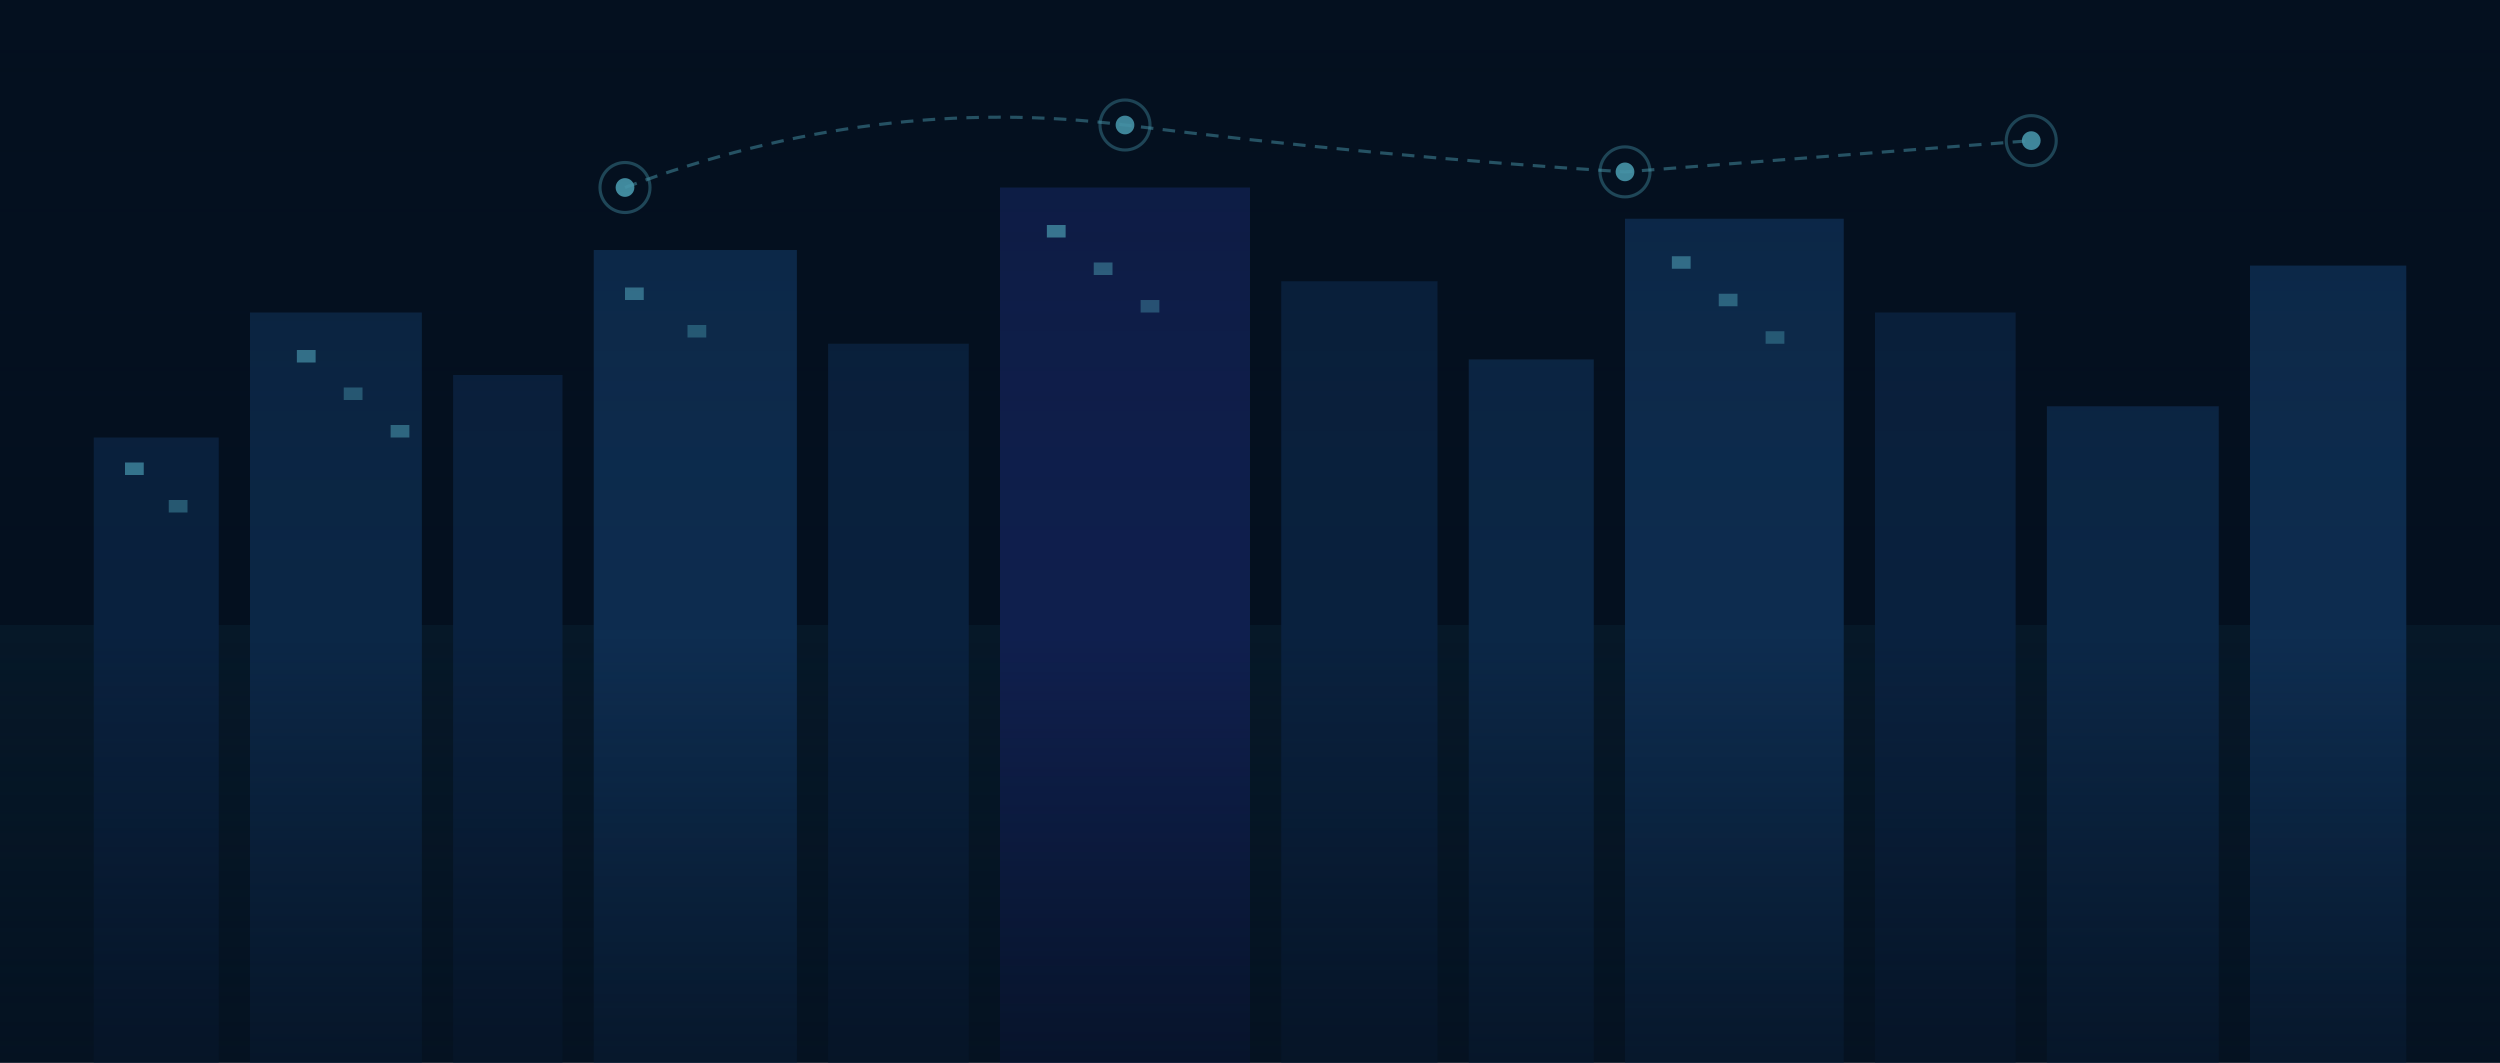
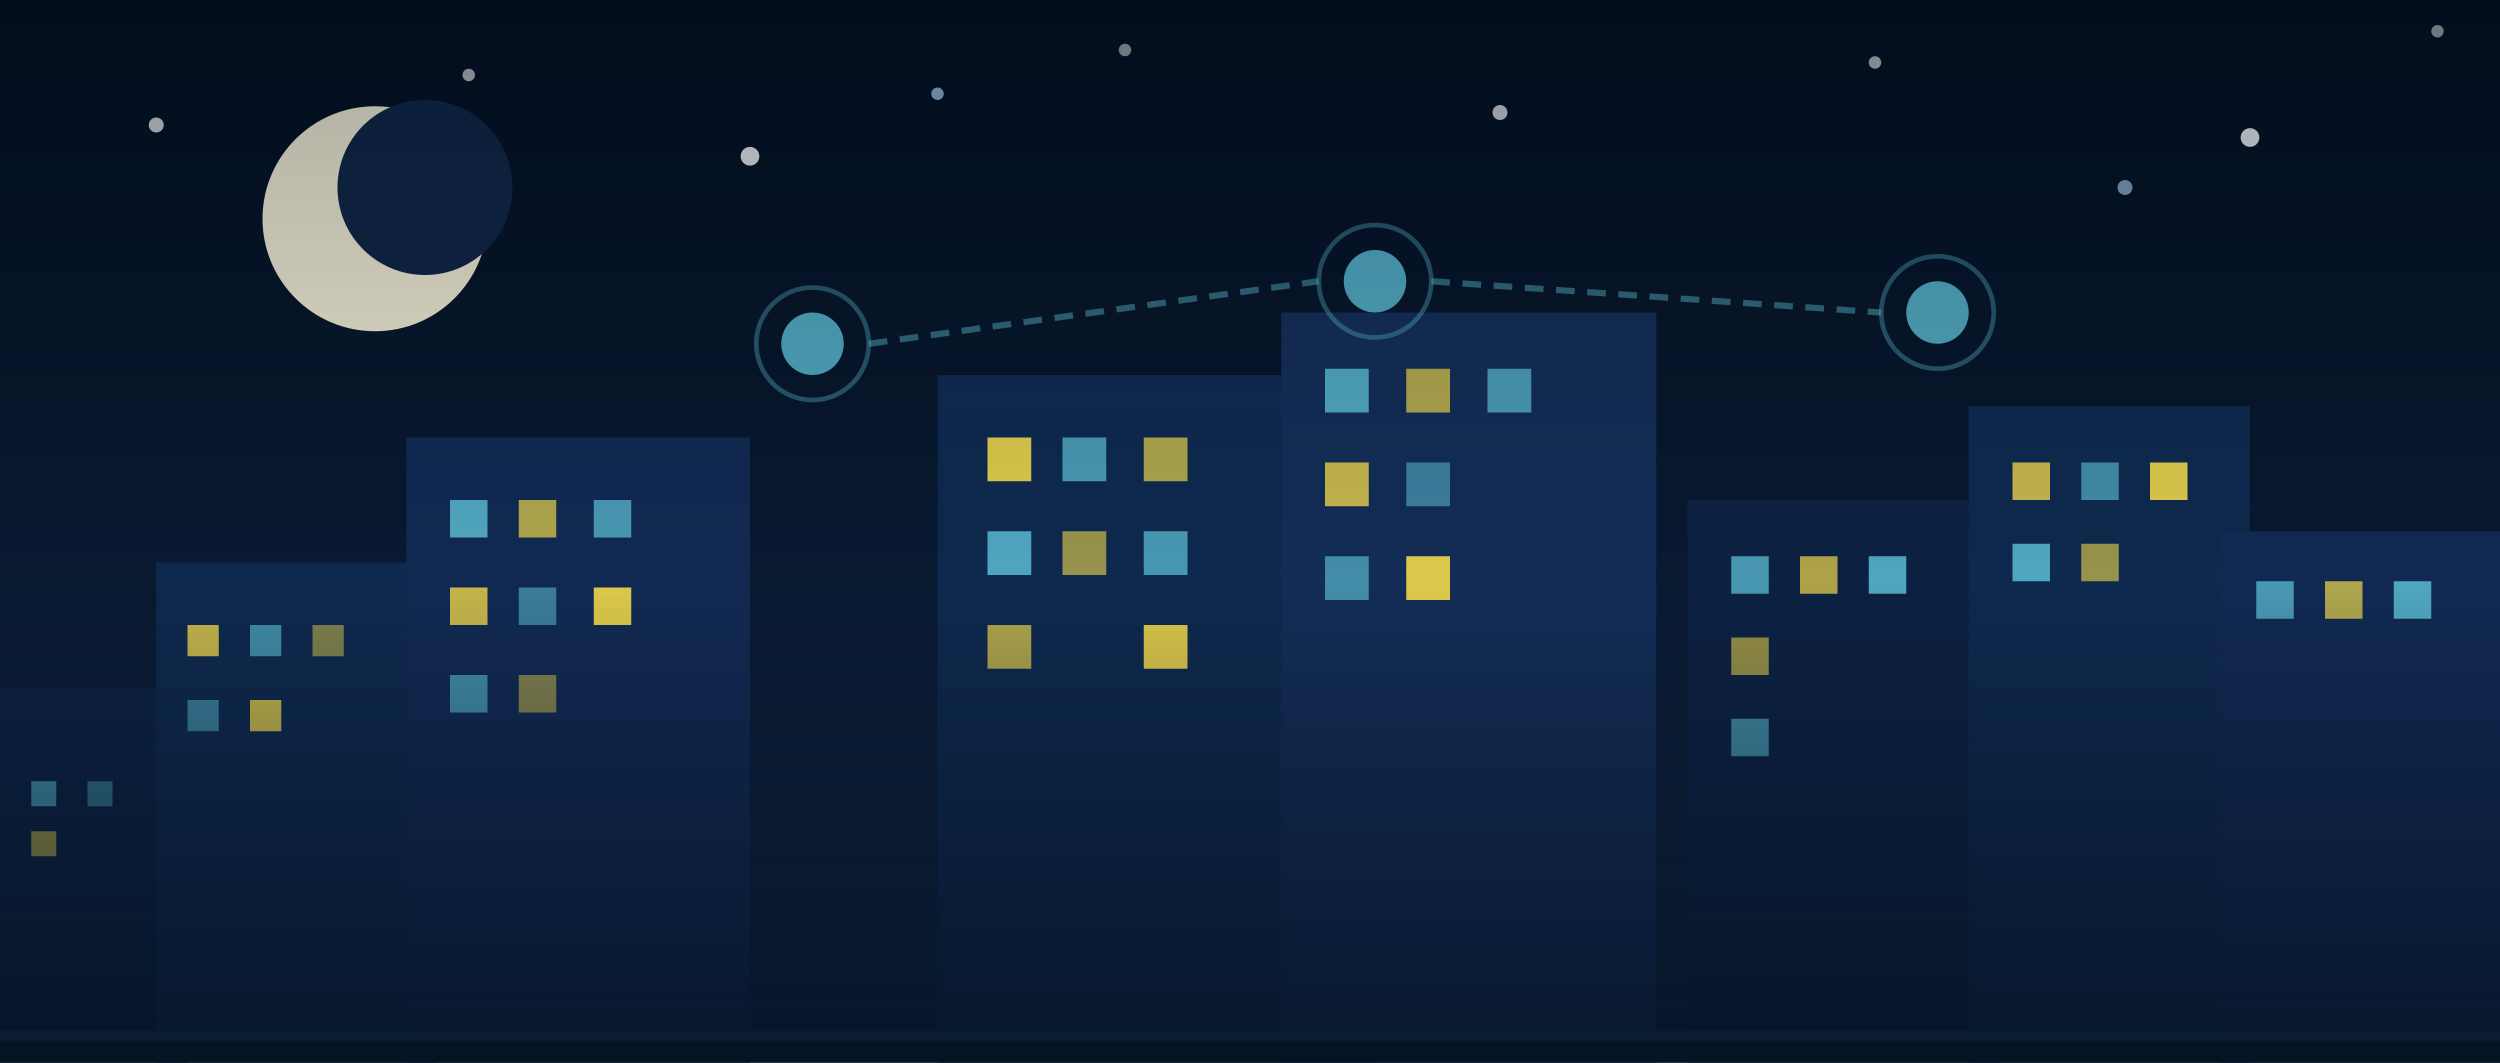
<svg xmlns="http://www.w3.org/2000/svg" viewBox="0 0 800 340" preserveAspectRatio="xMidYMid slice">
-   <rect width="800" height="340" fill="#04101f" />
-   <rect x="0" y="200" width="800" height="140" fill="#061828" />
-   <rect x="30" y="140" width="40" height="200" fill="#0a2240" />
-   <rect x="80" y="100" width="55" height="240" fill="#0c2848" />
-   <rect x="145" y="120" width="35" height="220" fill="#0a2240" />
-   <rect x="190" y="80" width="65" height="260" fill="#0e2e52" />
-   <rect x="265" y="110" width="45" height="230" fill="#0a2240" />
-   <rect x="320" y="60" width="80" height="280" fill="#102050" />
-   <rect x="410" y="90" width="50" height="250" fill="#0a2240" />
-   <rect x="470" y="115" width="40" height="225" fill="#0c2848" />
-   <rect x="520" y="70" width="70" height="270" fill="#0e2e52" />
-   <rect x="600" y="100" width="45" height="240" fill="#0a2240" />
-   <rect x="655" y="130" width="55" height="210" fill="#0c2848" />
-   <rect x="720" y="85" width="50" height="255" fill="#0e2e52" />
-   <rect x="40" y="148" width="6" height="4" fill="#5bbdd4" opacity="0.6" />
-   <rect x="54" y="160" width="6" height="4" fill="#5bbdd4" opacity="0.4" />
-   <rect x="95" y="112" width="6" height="4" fill="#5bbdd4" opacity="0.6" />
-   <rect x="110" y="124" width="6" height="4" fill="#5bbdd4" opacity="0.4" />
-   <rect x="125" y="136" width="6" height="4" fill="#5bbdd4" opacity="0.5" />
-   <rect x="200" y="92" width="6" height="4" fill="#5bbdd4" opacity="0.6" />
-   <rect x="220" y="104" width="6" height="4" fill="#5bbdd4" opacity="0.4" />
-   <rect x="335" y="72" width="6" height="4" fill="#5bbdd4" opacity="0.7" />
-   <rect x="350" y="84" width="6" height="4" fill="#5bbdd4" opacity="0.5" />
-   <rect x="365" y="96" width="6" height="4" fill="#5bbdd4" opacity="0.4" />
-   <rect x="535" y="82" width="6" height="4" fill="#5bbdd4" opacity="0.6" />
-   <rect x="550" y="94" width="6" height="4" fill="#5bbdd4" opacity="0.5" />
-   <rect x="565" y="106" width="6" height="4" fill="#5bbdd4" opacity="0.4" />
-   <circle cx="200" cy="60" r="3" fill="#5bbdd4" opacity="0.9" />
-   <circle cx="360" cy="40" r="3" fill="#5bbdd4" opacity="0.9" />
-   <circle cx="520" cy="55" r="3" fill="#5bbdd4" opacity="0.9" />
-   <circle cx="650" cy="45" r="3" fill="#5bbdd4" opacity="0.9" />
-   <path d="M200 60 Q280 30 360 40 Q440 50 520 55 Q585 50 650 45" fill="none" stroke="#5bbdd4" stroke-width="1" stroke-dasharray="4 3" opacity="0.5" />
-   <circle cx="200" cy="60" r="8" fill="none" stroke="#5bbdd4" stroke-width="1" opacity="0.4" />
-   <circle cx="360" cy="40" r="8" fill="none" stroke="#5bbdd4" stroke-width="1" opacity="0.4" />
-   <circle cx="520" cy="55" r="8" fill="none" stroke="#5bbdd4" stroke-width="1" opacity="0.4" />
-   <circle cx="650" cy="45" r="8" fill="none" stroke="#5bbdd4" stroke-width="1" opacity="0.4" />
-   <rect x="0" y="0" width="800" height="340" fill="url(#nq-ov)" />
  <defs>
-     <linearGradient id="nq-ov" x1="0" y1="0" x2="0" y2="1">
+     <linearGradient id="skyN" x1="0" y1="0" x2="0" y2="1">
+       <stop offset="0%" stop-color="#020d1c" />
+       <stop offset="100%" stop-color="#0f2545" />
+     </linearGradient>
+     <linearGradient id="ovN" x1="0" y1="0" x2="0" y2="1">
      <stop offset="0%" stop-color="#04101f" stop-opacity="0.3" />
-       <stop offset="60%" stop-color="#04101f" stop-opacity="0.05" />
+       <stop offset="55%" stop-color="#04101f" stop-opacity="0.05" />
      <stop offset="100%" stop-color="#04101f" stop-opacity="0.75" />
    </linearGradient>
  </defs>
+   <rect width="800" height="340" fill="url(#skyN)" />
+   <circle cx="120" cy="70" r="36" fill="#FFF8DC" opacity="0.95" />
+   <circle cx="136" cy="60" r="28" fill="#0f2545" />
+   <circle cx="50" cy="40" r="2.4" fill="white" opacity="0.8" />
+   <circle cx="150" cy="24" r="2" fill="white" opacity="0.7" />
+   <circle cx="240" cy="50" r="3" fill="white" opacity="0.9" />
+   <circle cx="360" cy="16" r="2" fill="white" opacity="0.6" />
+   <circle cx="480" cy="36" r="2.4" fill="white" opacity="0.8" />
+   <circle cx="600" cy="20" r="2" fill="white" opacity="0.7" />
+   <circle cx="720" cy="44" r="3" fill="white" opacity="0.9" />
+   <circle cx="780" cy="10" r="2" fill="white" opacity="0.6" />
+   <circle cx="680" cy="60" r="2.4" fill="#B0D8FF" opacity="0.7" />
+   <circle cx="300" cy="30" r="2" fill="#B0D8FF" opacity="0.8" />
+   <rect x="0" y="220" width="60" height="120" fill="#0d2244" />
+   <rect x="10" y="250" width="8" height="8" fill="#5bbdd4" opacity="0.7" />
+   <rect x="28" y="250" width="8" height="8" fill="#5bbdd4" opacity="0.5" />
+   <rect x="10" y="266" width="8" height="8" fill="#FFE44D" opacity="0.6" />
+   <rect x="50" y="180" width="90" height="160" fill="#0f2a50" />
+   <rect x="60" y="200" width="10" height="10" fill="#FFE44D" opacity="0.8" />
+   <rect x="80" y="200" width="10" height="10" fill="#5bbdd4" opacity="0.7" />
+   <rect x="100" y="200" width="10" height="10" fill="#FFE44D" opacity="0.5" />
+   <rect x="60" y="224" width="10" height="10" fill="#5bbdd4" opacity="0.6" />
+   <rect x="80" y="224" width="10" height="10" fill="#FFE44D" opacity="0.8" />
+   <rect x="130" y="140" width="110" height="200" fill="#122a54" />
+   <rect x="144" y="160" width="12" height="12" fill="#5bbdd4" opacity="0.9" />
+   <rect x="166" y="160" width="12" height="12" fill="#FFE44D" opacity="0.7" />
+   <rect x="190" y="160" width="12" height="12" fill="#5bbdd4" opacity="0.8" />
+   <rect x="144" y="188" width="12" height="12" fill="#FFE44D" opacity="0.8" />
+   <rect x="166" y="188" width="12" height="12" fill="#5bbdd4" opacity="0.6" />
+   <rect x="190" y="188" width="12" height="12" fill="#FFE44D" opacity="0.9" />
+   <rect x="144" y="216" width="12" height="12" fill="#5bbdd4" opacity="0.7" />
+   <rect x="166" y="216" width="12" height="12" fill="#FFE44D" opacity="0.5" />
+   <rect x="300" y="120" width="140" height="220" fill="#0f2a50" />
+   <rect x="316" y="140" width="14" height="14" fill="#FFE44D" opacity="0.9" />
+   <rect x="340" y="140" width="14" height="14" fill="#5bbdd4" opacity="0.8" />
+   <rect x="366" y="140" width="14" height="14" fill="#FFE44D" opacity="0.7" />
+   <rect x="316" y="170" width="14" height="14" fill="#5bbdd4" opacity="0.9" />
+   <rect x="340" y="170" width="14" height="14" fill="#FFE44D" opacity="0.6" />
+   <rect x="366" y="170" width="14" height="14" fill="#5bbdd4" opacity="0.8" />
+   <rect x="316" y="200" width="14" height="14" fill="#FFE44D" opacity="0.7" />
+   <rect x="366" y="200" width="14" height="14" fill="#FFE44D" opacity="0.9" />
+   <rect x="410" y="100" width="120" height="240" fill="#142e58" />
+   <rect x="424" y="118" width="14" height="14" fill="#5bbdd4" opacity="0.9" />
+   <rect x="450" y="118" width="14" height="14" fill="#FFE44D" opacity="0.7" />
+   <rect x="476" y="118" width="14" height="14" fill="#5bbdd4" opacity="0.8" />
+   <rect x="424" y="148" width="14" height="14" fill="#FFE44D" opacity="0.8" />
+   <rect x="450" y="148" width="14" height="14" fill="#5bbdd4" opacity="0.6" />
+   <rect x="424" y="178" width="14" height="14" fill="#5bbdd4" opacity="0.7" />
+   <rect x="450" y="178" width="14" height="14" fill="#FFE44D" opacity="0.9" />
+   <rect x="540" y="160" width="100" height="180" fill="#0d2244" />
+   <rect x="554" y="178" width="12" height="12" fill="#5bbdd4" opacity="0.8" />
+   <rect x="576" y="178" width="12" height="12" fill="#FFE44D" opacity="0.7" />
+   <rect x="598" y="178" width="12" height="12" fill="#5bbdd4" opacity="0.9" />
+   <rect x="554" y="204" width="12" height="12" fill="#FFE44D" opacity="0.6" />
+   <rect x="554" y="230" width="12" height="12" fill="#5bbdd4" opacity="0.7" />
+   <rect x="630" y="130" width="90" height="210" fill="#0f2a50" />
+   <rect x="644" y="148" width="12" height="12" fill="#FFE44D" opacity="0.8" />
+   <rect x="666" y="148" width="12" height="12" fill="#5bbdd4" opacity="0.7" />
+   <rect x="688" y="148" width="12" height="12" fill="#FFE44D" opacity="0.9" />
+   <rect x="644" y="174" width="12" height="12" fill="#5bbdd4" opacity="0.9" />
+   <rect x="666" y="174" width="12" height="12" fill="#FFE44D" opacity="0.6" />
+   <rect x="710" y="170" width="90" height="170" fill="#122a54" />
+   <rect x="722" y="186" width="12" height="12" fill="#5bbdd4" opacity="0.8" />
+   <rect x="744" y="186" width="12" height="12" fill="#FFE44D" opacity="0.7" />
+   <rect x="766" y="186" width="12" height="12" fill="#5bbdd4" opacity="0.9" />
+   <rect x="0" y="330" width="800" height="10" fill="#0a1a30" />
+   <rect x="0" y="330" width="800" height="3" fill="#5bbdd4" opacity="0.25" />
+   <circle cx="260" cy="110" r="10" fill="#5bbdd4" opacity="0.9" />
+   <circle cx="440" cy="90" r="10" fill="#5bbdd4" opacity="0.9" />
+   <circle cx="620" cy="100" r="10" fill="#5bbdd4" opacity="0.9" />
+   <circle cx="260" cy="110" r="18" fill="none" stroke="#5bbdd4" stroke-width="1.5" opacity="0.4" />
+   <circle cx="440" cy="90" r="18" fill="none" stroke="#5bbdd4" stroke-width="1.5" opacity="0.4" />
+   <circle cx="620" cy="100" r="18" fill="none" stroke="#5bbdd4" stroke-width="1.5" opacity="0.4" />
+   <line x1="278" y1="110" x2="422" y2="90" stroke="#5bbdd4" stroke-width="2" opacity="0.5" stroke-dasharray="6 4" />
+   <line x1="458" y1="90" x2="602" y2="100" stroke="#5bbdd4" stroke-width="2" opacity="0.5" stroke-dasharray="6 4" />
+   <rect width="800" height="340" fill="url(#ovN)" />
</svg>
